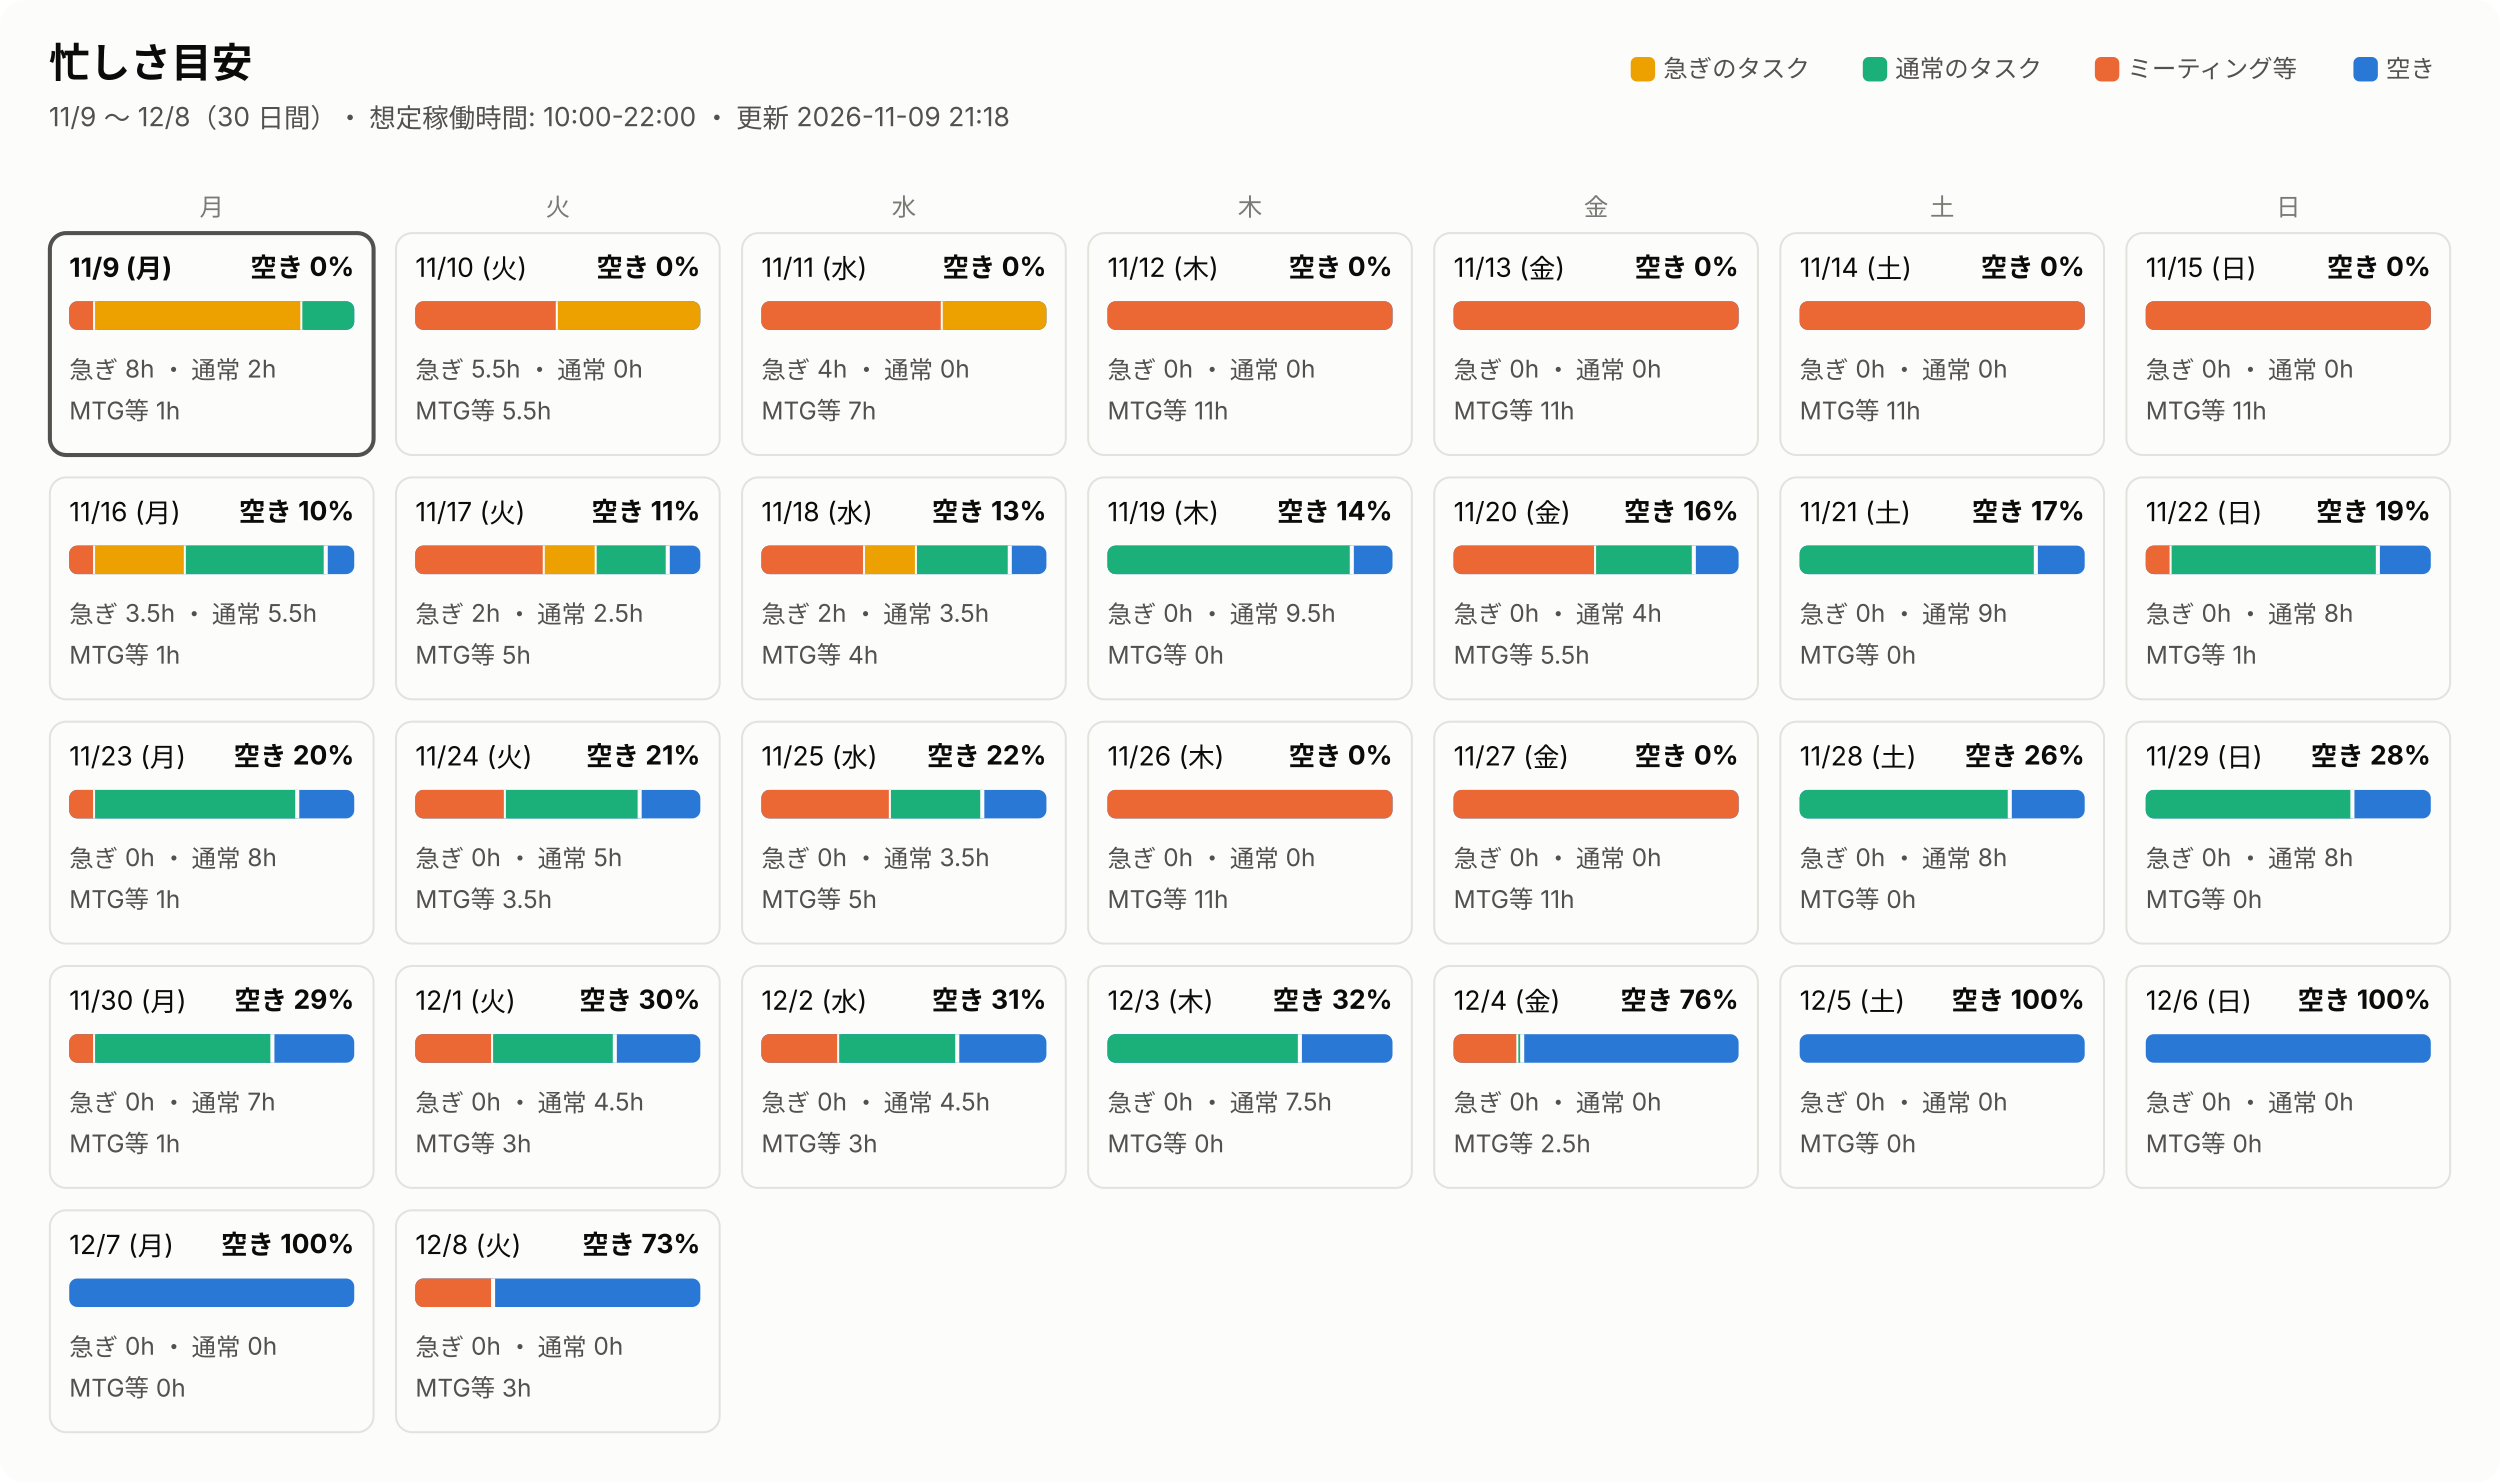
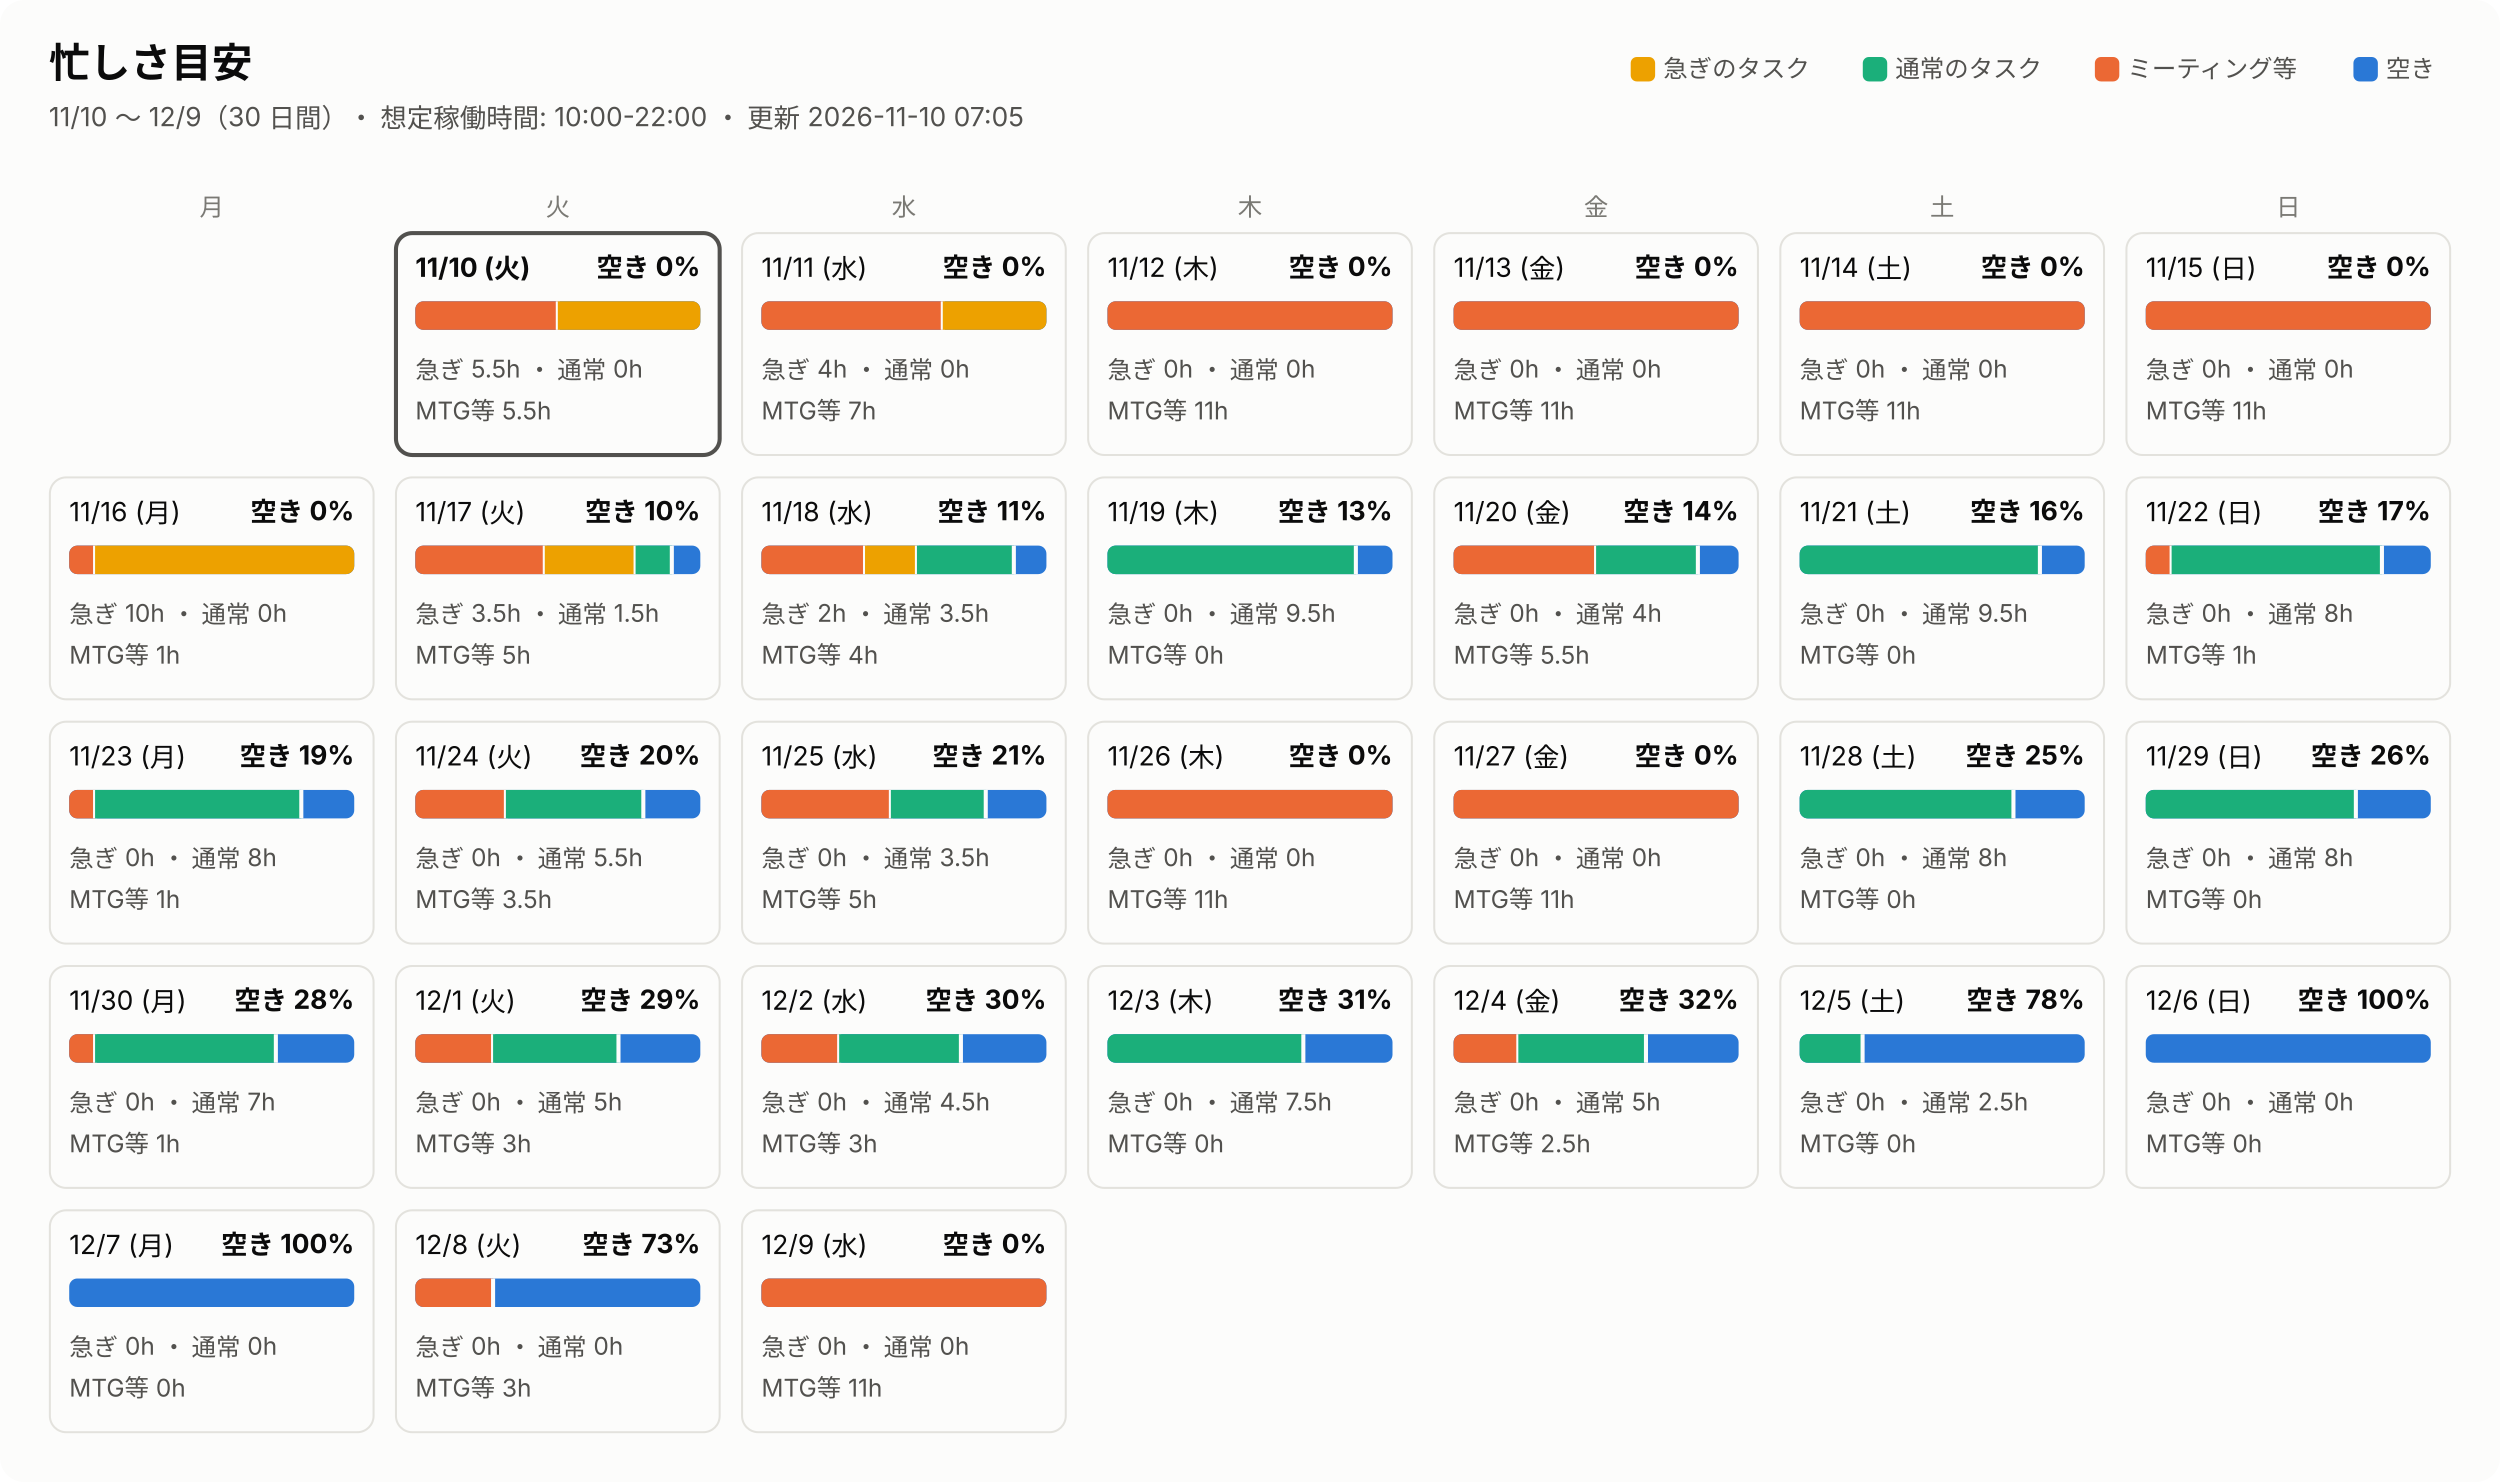
<svg xmlns="http://www.w3.org/2000/svg" viewBox="0 0 1228 728" width="1228" height="728" role="img" aria-label="忙しさ目安" class="viz">
  <style>
    .viz { color-scheme: light dark; }
    .surface { fill: #fcfcfb; }
    .text-1 { fill: #0b0b0b; }
    .text-2 { fill: #52514e; }
    .text-3 { fill: #7a7974; }
    .tasks { fill: #eda100; }
    .flex { fill: #1baf7a; }
    .meetings { fill: #eb6834; }
    .free { fill: #2a78d6; }
    .cell { fill: none; stroke: #e3e2dd; }
    .cell-today { fill: none; stroke: #52514e; }
    .gap { stroke: #fcfcfb; }
    .capmark { stroke: #0b0b0b; }
    .overflow { fill: #d03b3b; }
    text { font-family: -apple-system, BlinkMacSystemFont, "Segoe UI", "Hiragino Sans",
           "Noto Sans JP", "Yu Gothic UI", Meiryo, sans-serif; }
    @media (prefers-color-scheme: dark) {
      .surface { fill: #1a1a19; }
      .text-1 { fill: #f0efec; }
      .text-2 { fill: #c3c2b7; }
      .text-3 { fill: #8f8e87; }
      .tasks { fill: #c98500; }
      .flex { fill: #199e70; }
      .meetings { fill: #d95926; }
      .free { fill: #3987e5; }
      .cell { stroke: #333331; }
      .cell-today { stroke: #c3c2b7; }
      .gap { stroke: #1a1a19; }
      .capmark { stroke: #f0efec; }
      .overflow { fill: #e66767; }
    }
</style>
  <rect class="surface" x="0" y="0" width="1228" height="728" rx="12" />
  <text class="text-1" x="24" y="38" font-size="20" font-weight="700">忙しさ目安</text>
-   <text class="text-2" x="24" y="62" font-size="13">11/9 〜 12/8（30 日間）・ 想定稼働時間: 10:00-22:00 ・ 更新 2026-11-09 21:18</text>
+   <text class="text-2" x="24" y="62" font-size="13">11/10 〜 12/9（30 日間）・ 想定稼働時間: 10:00-22:00 ・ 更新 2026-11-10 07:05</text>
  <rect class="tasks" x="801" y="28" width="12" height="12" rx="3" />
  <text class="text-2" x="817" y="38" font-size="12">急ぎのタスク</text>
  <rect class="flex" x="915" y="28" width="12" height="12" rx="3" />
  <text class="text-2" x="931" y="38" font-size="12">通常のタスク</text>
  <rect class="meetings" x="1029" y="28" width="12" height="12" rx="3" />
  <text class="text-2" x="1045" y="38" font-size="12">ミーティング等</text>
  <rect class="free" x="1156" y="28" width="12" height="12" rx="3" />
  <text class="text-2" x="1172" y="38" font-size="12">空き</text>
  <text class="text-3" x="104.0" y="106" text-anchor="middle" font-size="12">月</text>
  <text class="text-3" x="274.0" y="106" text-anchor="middle" font-size="12">火</text>
  <text class="text-3" x="444.0" y="106" text-anchor="middle" font-size="12">水</text>
  <text class="text-3" x="614.0" y="106" text-anchor="middle" font-size="12">木</text>
  <text class="text-3" x="784.0" y="106" text-anchor="middle" font-size="12">金</text>
  <text class="text-3" x="954.0" y="106" text-anchor="middle" font-size="12">土</text>
  <text class="text-3" x="1124.0" y="106" text-anchor="middle" font-size="12">日</text>
  <g>
-     <rect class="cell-today" stroke-width="2" x="24.5" y="114.5" width="159" height="109" rx="8" />
-     <text class="text-1" x="34" y="136" font-size="13" font-weight="700">11/9 (月)</text>
-     <text class="text-1" x="174" y="136" text-anchor="end" font-size="13" font-weight="700">空き 0%</text>
+     <rect class="cell-today" stroke-width="2" x="194.5" y="114.5" width="159" height="109" rx="8" />
+     <text class="text-1" x="204" y="136" font-size="13" font-weight="700">11/10 (火)</text>
+     <text class="text-1" x="344" y="136" text-anchor="end" font-size="13" font-weight="700">空き 0%</text>
    <clipPath id="c0">
-       <rect x="34.0" y="148" width="140" height="14" rx="4" />
+       <rect x="204.0" y="148" width="140" height="14" rx="4" />
    </clipPath>
    <g clip-path="url(#c0)">
-       <rect class="free" x="34.0" y="148" width="140" height="14" />
-       <rect class="meetings" x="34.0" y="148" width="12.7" height="14" />
-       <line class="gap" stroke-width="2" x1="46.7" y1="148" x2="46.7" y2="162" />
-       <rect class="tasks" x="46.7" y="148" width="101.8" height="14" />
-       <line class="gap" stroke-width="2" x1="148.5" y1="148" x2="148.5" y2="162" />
-       <rect class="flex" x="148.5" y="148" width="25.5" height="14" />
-     </g>
-     <text class="text-2" x="34" y="186" font-size="12">急ぎ 8h ・ 通常 2h</text>
-     <text class="text-2" x="34" y="206" font-size="12">MTG等 1h</text>
-   </g>
-   <g>
-     <rect class="cell" stroke-width="1" x="194.5" y="114.5" width="159" height="109" rx="8" />
-     <text class="text-1" x="204" y="136" font-size="13">11/10 (火)</text>
-     <text class="text-1" x="344" y="136" text-anchor="end" font-size="13" font-weight="700">空き 0%</text>
-     <clipPath id="c1">
-       <rect x="204.0" y="148" width="140" height="14" rx="4" />
-     </clipPath>
-     <g clip-path="url(#c1)">
      <rect class="free" x="204.0" y="148" width="140" height="14" />
      <rect class="meetings" x="204.0" y="148" width="70.0" height="14" />
      <line class="gap" stroke-width="2" x1="274.0" y1="148" x2="274.0" y2="162" />
      <rect class="tasks" x="274.0" y="148" width="70.0" height="14" />
    </g>
    <text class="text-2" x="204" y="186" font-size="12">急ぎ 5.5h ・ 通常 0h</text>
    <text class="text-2" x="204" y="206" font-size="12">MTG等 5.5h</text>
  </g>
  <g>
    <rect class="cell" stroke-width="1" x="364.5" y="114.5" width="159" height="109" rx="8" />
    <text class="text-1" x="374" y="136" font-size="13">11/11 (水)</text>
    <text class="text-1" x="514" y="136" text-anchor="end" font-size="13" font-weight="700">空き 0%</text>
-     <clipPath id="c2">
+     <clipPath id="c1">
      <rect x="374.0" y="148" width="140" height="14" rx="4" />
    </clipPath>
-     <g clip-path="url(#c2)">
+     <g clip-path="url(#c1)">
      <rect class="free" x="374.0" y="148" width="140" height="14" />
      <rect class="meetings" x="374.0" y="148" width="89.1" height="14" />
      <line class="gap" stroke-width="2" x1="463.1" y1="148" x2="463.1" y2="162" />
      <rect class="tasks" x="463.1" y="148" width="50.9" height="14" />
    </g>
    <text class="text-2" x="374" y="186" font-size="12">急ぎ 4h ・ 通常 0h</text>
    <text class="text-2" x="374" y="206" font-size="12">MTG等 7h</text>
  </g>
  <g>
    <rect class="cell" stroke-width="1" x="534.5" y="114.5" width="159" height="109" rx="8" />
    <text class="text-1" x="544" y="136" font-size="13">11/12 (木)</text>
    <text class="text-1" x="684" y="136" text-anchor="end" font-size="13" font-weight="700">空き 0%</text>
-     <clipPath id="c3">
+     <clipPath id="c2">
      <rect x="544.0" y="148" width="140" height="14" rx="4" />
    </clipPath>
-     <g clip-path="url(#c3)">
+     <g clip-path="url(#c2)">
      <rect class="free" x="544.0" y="148" width="140" height="14" />
      <rect class="meetings" x="544.0" y="148" width="140.0" height="14" />
    </g>
    <text class="text-2" x="544" y="186" font-size="12">急ぎ 0h ・ 通常 0h</text>
    <text class="text-2" x="544" y="206" font-size="12">MTG等 11h</text>
  </g>
  <g>
    <rect class="cell" stroke-width="1" x="704.5" y="114.5" width="159" height="109" rx="8" />
    <text class="text-1" x="714" y="136" font-size="13">11/13 (金)</text>
    <text class="text-1" x="854" y="136" text-anchor="end" font-size="13" font-weight="700">空き 0%</text>
-     <clipPath id="c4">
+     <clipPath id="c3">
      <rect x="714.0" y="148" width="140" height="14" rx="4" />
    </clipPath>
-     <g clip-path="url(#c4)">
+     <g clip-path="url(#c3)">
      <rect class="free" x="714.0" y="148" width="140" height="14" />
      <rect class="meetings" x="714.0" y="148" width="140.0" height="14" />
    </g>
    <text class="text-2" x="714" y="186" font-size="12">急ぎ 0h ・ 通常 0h</text>
    <text class="text-2" x="714" y="206" font-size="12">MTG等 11h</text>
  </g>
  <g>
    <rect class="cell" stroke-width="1" x="874.5" y="114.5" width="159" height="109" rx="8" />
    <text class="text-1" x="884" y="136" font-size="13">11/14 (土)</text>
    <text class="text-1" x="1024" y="136" text-anchor="end" font-size="13" font-weight="700">空き 0%</text>
-     <clipPath id="c5">
+     <clipPath id="c4">
      <rect x="884.0" y="148" width="140" height="14" rx="4" />
    </clipPath>
-     <g clip-path="url(#c5)">
+     <g clip-path="url(#c4)">
      <rect class="free" x="884.0" y="148" width="140" height="14" />
      <rect class="meetings" x="884.0" y="148" width="140.0" height="14" />
    </g>
    <text class="text-2" x="884" y="186" font-size="12">急ぎ 0h ・ 通常 0h</text>
    <text class="text-2" x="884" y="206" font-size="12">MTG等 11h</text>
  </g>
  <g>
    <rect class="cell" stroke-width="1" x="1044.5" y="114.5" width="159" height="109" rx="8" />
    <text class="text-1" x="1054" y="136" font-size="13">11/15 (日)</text>
    <text class="text-1" x="1194" y="136" text-anchor="end" font-size="13" font-weight="700">空き 0%</text>
-     <clipPath id="c6">
+     <clipPath id="c5">
      <rect x="1054.0" y="148" width="140" height="14" rx="4" />
    </clipPath>
-     <g clip-path="url(#c6)">
+     <g clip-path="url(#c5)">
      <rect class="free" x="1054.0" y="148" width="140" height="14" />
      <rect class="meetings" x="1054.0" y="148" width="140.0" height="14" />
    </g>
    <text class="text-2" x="1054" y="186" font-size="12">急ぎ 0h ・ 通常 0h</text>
    <text class="text-2" x="1054" y="206" font-size="12">MTG等 11h</text>
  </g>
  <g>
    <rect class="cell" stroke-width="1" x="24.5" y="234.5" width="159" height="109" rx="8" />
    <text class="text-1" x="34" y="256" font-size="13">11/16 (月)</text>
-     <text class="text-1" x="174" y="256" text-anchor="end" font-size="13" font-weight="700">空き 10%</text>
-     <clipPath id="c7">
+     <text class="text-1" x="174" y="256" text-anchor="end" font-size="13" font-weight="700">空き 0%</text>
+     <clipPath id="c6">
      <rect x="34.0" y="268" width="140" height="14" rx="4" />
    </clipPath>
-     <g clip-path="url(#c7)">
+     <g clip-path="url(#c6)">
      <rect class="free" x="34.0" y="268" width="140" height="14" />
      <rect class="meetings" x="34.0" y="268" width="12.7" height="14" />
      <line class="gap" stroke-width="2" x1="46.7" y1="268" x2="46.7" y2="282" />
-       <rect class="tasks" x="46.7" y="268" width="44.5" height="14" />
-       <line class="gap" stroke-width="2" x1="91.3" y1="268" x2="91.3" y2="282" />
-       <rect class="flex" x="91.3" y="268" width="68.7" height="14" />
-       <line class="gap" stroke-width="2" x1="160.0" y1="268" x2="160.0" y2="282" />
-     </g>
-     <text class="text-2" x="34" y="306" font-size="12">急ぎ 3.5h ・ 通常 5.5h</text>
+       <rect class="tasks" x="46.7" y="268" width="127.3" height="14" />
+     </g>
+     <text class="text-2" x="34" y="306" font-size="12">急ぎ 10h ・ 通常 0h</text>
    <text class="text-2" x="34" y="326" font-size="12">MTG等 1h</text>
  </g>
  <g>
    <rect class="cell" stroke-width="1" x="194.5" y="234.5" width="159" height="109" rx="8" />
    <text class="text-1" x="204" y="256" font-size="13">11/17 (火)</text>
-     <text class="text-1" x="344" y="256" text-anchor="end" font-size="13" font-weight="700">空き 11%</text>
-     <clipPath id="c8">
+     <text class="text-1" x="344" y="256" text-anchor="end" font-size="13" font-weight="700">空き 10%</text>
+     <clipPath id="c7">
      <rect x="204.0" y="268" width="140" height="14" rx="4" />
    </clipPath>
-     <g clip-path="url(#c8)">
+     <g clip-path="url(#c7)">
      <rect class="free" x="204.0" y="268" width="140" height="14" />
      <rect class="meetings" x="204.0" y="268" width="63.6" height="14" />
      <line class="gap" stroke-width="2" x1="267.6" y1="268" x2="267.6" y2="282" />
-       <rect class="tasks" x="267.6" y="268" width="25.5" height="14" />
-       <line class="gap" stroke-width="2" x1="293.1" y1="268" x2="293.1" y2="282" />
-       <rect class="flex" x="293.1" y="268" width="34.9" height="14" />
-       <line class="gap" stroke-width="2" x1="328.0" y1="268" x2="328.0" y2="282" />
-     </g>
-     <text class="text-2" x="204" y="306" font-size="12">急ぎ 2h ・ 通常 2.5h</text>
+       <rect class="tasks" x="267.6" y="268" width="44.5" height="14" />
+       <line class="gap" stroke-width="2" x1="312.2" y1="268" x2="312.2" y2="282" />
+       <rect class="flex" x="312.2" y="268" width="17.8" height="14" />
+       <line class="gap" stroke-width="2" x1="330.0" y1="268" x2="330.0" y2="282" />
+     </g>
+     <text class="text-2" x="204" y="306" font-size="12">急ぎ 3.5h ・ 通常 1.5h</text>
    <text class="text-2" x="204" y="326" font-size="12">MTG等 5h</text>
  </g>
  <g>
    <rect class="cell" stroke-width="1" x="364.5" y="234.5" width="159" height="109" rx="8" />
    <text class="text-1" x="374" y="256" font-size="13">11/18 (水)</text>
-     <text class="text-1" x="514" y="256" text-anchor="end" font-size="13" font-weight="700">空き 13%</text>
-     <clipPath id="c9">
+     <text class="text-1" x="514" y="256" text-anchor="end" font-size="13" font-weight="700">空き 11%</text>
+     <clipPath id="c8">
      <rect x="374.0" y="268" width="140" height="14" rx="4" />
    </clipPath>
-     <g clip-path="url(#c9)">
+     <g clip-path="url(#c8)">
      <rect class="free" x="374.0" y="268" width="140" height="14" />
      <rect class="meetings" x="374.0" y="268" width="50.9" height="14" />
      <line class="gap" stroke-width="2" x1="424.9" y1="268" x2="424.9" y2="282" />
      <rect class="tasks" x="424.9" y="268" width="25.5" height="14" />
      <line class="gap" stroke-width="2" x1="450.4" y1="268" x2="450.4" y2="282" />
-       <rect class="flex" x="450.4" y="268" width="45.6" height="14" />
-       <line class="gap" stroke-width="2" x1="496.0" y1="268" x2="496.0" y2="282" />
+       <rect class="flex" x="450.4" y="268" width="47.6" height="14" />
+       <line class="gap" stroke-width="2" x1="498.0" y1="268" x2="498.0" y2="282" />
    </g>
    <text class="text-2" x="374" y="306" font-size="12">急ぎ 2h ・ 通常 3.5h</text>
    <text class="text-2" x="374" y="326" font-size="12">MTG等 4h</text>
  </g>
  <g>
    <rect class="cell" stroke-width="1" x="534.5" y="234.5" width="159" height="109" rx="8" />
    <text class="text-1" x="544" y="256" font-size="13">11/19 (木)</text>
-     <text class="text-1" x="684" y="256" text-anchor="end" font-size="13" font-weight="700">空き 14%</text>
-     <clipPath id="c10">
+     <text class="text-1" x="684" y="256" text-anchor="end" font-size="13" font-weight="700">空き 13%</text>
+     <clipPath id="c9">
      <rect x="544.0" y="268" width="140" height="14" rx="4" />
    </clipPath>
-     <g clip-path="url(#c10)">
+     <g clip-path="url(#c9)">
      <rect class="free" x="544.0" y="268" width="140" height="14" />
-       <rect class="flex" x="544.0" y="268" width="120.0" height="14" />
-       <line class="gap" stroke-width="2" x1="664.0" y1="268" x2="664.0" y2="282" />
+       <rect class="flex" x="544.0" y="268" width="122.0" height="14" />
+       <line class="gap" stroke-width="2" x1="666.0" y1="268" x2="666.0" y2="282" />
    </g>
    <text class="text-2" x="544" y="306" font-size="12">急ぎ 0h ・ 通常 9.5h</text>
    <text class="text-2" x="544" y="326" font-size="12">MTG等 0h</text>
  </g>
  <g>
    <rect class="cell" stroke-width="1" x="704.5" y="234.5" width="159" height="109" rx="8" />
    <text class="text-1" x="714" y="256" font-size="13">11/20 (金)</text>
-     <text class="text-1" x="854" y="256" text-anchor="end" font-size="13" font-weight="700">空き 16%</text>
-     <clipPath id="c11">
+     <text class="text-1" x="854" y="256" text-anchor="end" font-size="13" font-weight="700">空き 14%</text>
+     <clipPath id="c10">
      <rect x="714.0" y="268" width="140" height="14" rx="4" />
    </clipPath>
-     <g clip-path="url(#c11)">
+     <g clip-path="url(#c10)">
      <rect class="free" x="714.0" y="268" width="140" height="14" />
      <rect class="meetings" x="714.0" y="268" width="70.0" height="14" />
      <line class="gap" stroke-width="2" x1="784.0" y1="268" x2="784.0" y2="282" />
-       <rect class="flex" x="784.0" y="268" width="48.0" height="14" />
-       <line class="gap" stroke-width="2" x1="832.0" y1="268" x2="832.0" y2="282" />
+       <rect class="flex" x="784.0" y="268" width="50.0" height="14" />
+       <line class="gap" stroke-width="2" x1="834.0" y1="268" x2="834.0" y2="282" />
    </g>
    <text class="text-2" x="714" y="306" font-size="12">急ぎ 0h ・ 通常 4h</text>
    <text class="text-2" x="714" y="326" font-size="12">MTG等 5.5h</text>
  </g>
  <g>
    <rect class="cell" stroke-width="1" x="874.5" y="234.5" width="159" height="109" rx="8" />
    <text class="text-1" x="884" y="256" font-size="13">11/21 (土)</text>
-     <text class="text-1" x="1024" y="256" text-anchor="end" font-size="13" font-weight="700">空き 17%</text>
-     <clipPath id="c12">
+     <text class="text-1" x="1024" y="256" text-anchor="end" font-size="13" font-weight="700">空き 16%</text>
+     <clipPath id="c11">
      <rect x="884.0" y="268" width="140" height="14" rx="4" />
    </clipPath>
-     <g clip-path="url(#c12)">
+     <g clip-path="url(#c11)">
      <rect class="free" x="884.0" y="268" width="140" height="14" />
-       <rect class="flex" x="884.0" y="268" width="116.0" height="14" />
-       <line class="gap" stroke-width="2" x1="1000.0" y1="268" x2="1000.0" y2="282" />
-     </g>
-     <text class="text-2" x="884" y="306" font-size="12">急ぎ 0h ・ 通常 9h</text>
+       <rect class="flex" x="884.0" y="268" width="118.0" height="14" />
+       <line class="gap" stroke-width="2" x1="1002.0" y1="268" x2="1002.0" y2="282" />
+     </g>
+     <text class="text-2" x="884" y="306" font-size="12">急ぎ 0h ・ 通常 9.5h</text>
    <text class="text-2" x="884" y="326" font-size="12">MTG等 0h</text>
  </g>
  <g>
    <rect class="cell" stroke-width="1" x="1044.5" y="234.5" width="159" height="109" rx="8" />
    <text class="text-1" x="1054" y="256" font-size="13">11/22 (日)</text>
-     <text class="text-1" x="1194" y="256" text-anchor="end" font-size="13" font-weight="700">空き 19%</text>
-     <clipPath id="c13">
+     <text class="text-1" x="1194" y="256" text-anchor="end" font-size="13" font-weight="700">空き 17%</text>
+     <clipPath id="c12">
      <rect x="1054.0" y="268" width="140" height="14" rx="4" />
    </clipPath>
-     <g clip-path="url(#c13)">
+     <g clip-path="url(#c12)">
      <rect class="free" x="1054.0" y="268" width="140" height="14" />
      <rect class="meetings" x="1054.0" y="268" width="12.7" height="14" />
      <line class="gap" stroke-width="2" x1="1066.7" y1="268" x2="1066.7" y2="282" />
-       <rect class="flex" x="1066.7" y="268" width="101.3" height="14" />
-       <line class="gap" stroke-width="2" x1="1168.0" y1="268" x2="1168.0" y2="282" />
+       <rect class="flex" x="1066.7" y="268" width="103.3" height="14" />
+       <line class="gap" stroke-width="2" x1="1170.0" y1="268" x2="1170.0" y2="282" />
    </g>
    <text class="text-2" x="1054" y="306" font-size="12">急ぎ 0h ・ 通常 8h</text>
    <text class="text-2" x="1054" y="326" font-size="12">MTG等 1h</text>
  </g>
  <g>
    <rect class="cell" stroke-width="1" x="24.5" y="354.5" width="159" height="109" rx="8" />
    <text class="text-1" x="34" y="376" font-size="13">11/23 (月)</text>
-     <text class="text-1" x="174" y="376" text-anchor="end" font-size="13" font-weight="700">空き 20%</text>
-     <clipPath id="c14">
+     <text class="text-1" x="174" y="376" text-anchor="end" font-size="13" font-weight="700">空き 19%</text>
+     <clipPath id="c13">
      <rect x="34.0" y="388" width="140" height="14" rx="4" />
    </clipPath>
-     <g clip-path="url(#c14)">
+     <g clip-path="url(#c13)">
      <rect class="free" x="34.0" y="388" width="140" height="14" />
      <rect class="meetings" x="34.0" y="388" width="12.7" height="14" />
      <line class="gap" stroke-width="2" x1="46.7" y1="388" x2="46.7" y2="402" />
-       <rect class="flex" x="46.7" y="388" width="99.3" height="14" />
-       <line class="gap" stroke-width="2" x1="146.0" y1="388" x2="146.0" y2="402" />
+       <rect class="flex" x="46.7" y="388" width="101.3" height="14" />
+       <line class="gap" stroke-width="2" x1="148.0" y1="388" x2="148.0" y2="402" />
    </g>
    <text class="text-2" x="34" y="426" font-size="12">急ぎ 0h ・ 通常 8h</text>
    <text class="text-2" x="34" y="446" font-size="12">MTG等 1h</text>
  </g>
  <g>
    <rect class="cell" stroke-width="1" x="194.5" y="354.5" width="159" height="109" rx="8" />
    <text class="text-1" x="204" y="376" font-size="13">11/24 (火)</text>
-     <text class="text-1" x="344" y="376" text-anchor="end" font-size="13" font-weight="700">空き 21%</text>
-     <clipPath id="c15">
+     <text class="text-1" x="344" y="376" text-anchor="end" font-size="13" font-weight="700">空き 20%</text>
+     <clipPath id="c14">
      <rect x="204.0" y="388" width="140" height="14" rx="4" />
    </clipPath>
-     <g clip-path="url(#c15)">
+     <g clip-path="url(#c14)">
      <rect class="free" x="204.0" y="388" width="140" height="14" />
      <rect class="meetings" x="204.0" y="388" width="44.5" height="14" />
      <line class="gap" stroke-width="2" x1="248.5" y1="388" x2="248.5" y2="402" />
-       <rect class="flex" x="248.5" y="388" width="65.7" height="14" />
-       <line class="gap" stroke-width="2" x1="314.2" y1="388" x2="314.2" y2="402" />
-     </g>
-     <text class="text-2" x="204" y="426" font-size="12">急ぎ 0h ・ 通常 5h</text>
+       <rect class="flex" x="248.5" y="388" width="67.5" height="14" />
+       <line class="gap" stroke-width="2" x1="316.0" y1="388" x2="316.0" y2="402" />
+     </g>
+     <text class="text-2" x="204" y="426" font-size="12">急ぎ 0h ・ 通常 5.5h</text>
    <text class="text-2" x="204" y="446" font-size="12">MTG等 3.5h</text>
  </g>
  <g>
    <rect class="cell" stroke-width="1" x="364.5" y="354.5" width="159" height="109" rx="8" />
    <text class="text-1" x="374" y="376" font-size="13">11/25 (水)</text>
-     <text class="text-1" x="514" y="376" text-anchor="end" font-size="13" font-weight="700">空き 22%</text>
-     <clipPath id="c16">
+     <text class="text-1" x="514" y="376" text-anchor="end" font-size="13" font-weight="700">空き 21%</text>
+     <clipPath id="c15">
      <rect x="374.0" y="388" width="140" height="14" rx="4" />
    </clipPath>
-     <g clip-path="url(#c16)">
+     <g clip-path="url(#c15)">
      <rect class="free" x="374.0" y="388" width="140" height="14" />
      <rect class="meetings" x="374.0" y="388" width="63.6" height="14" />
      <line class="gap" stroke-width="2" x1="437.6" y1="388" x2="437.6" y2="402" />
-       <rect class="flex" x="437.6" y="388" width="44.9" height="14" />
-       <line class="gap" stroke-width="2" x1="482.5" y1="388" x2="482.5" y2="402" />
+       <rect class="flex" x="437.6" y="388" width="46.6" height="14" />
+       <line class="gap" stroke-width="2" x1="484.2" y1="388" x2="484.2" y2="402" />
    </g>
    <text class="text-2" x="374" y="426" font-size="12">急ぎ 0h ・ 通常 3.5h</text>
    <text class="text-2" x="374" y="446" font-size="12">MTG等 5h</text>
  </g>
  <g>
    <rect class="cell" stroke-width="1" x="534.5" y="354.5" width="159" height="109" rx="8" />
    <text class="text-1" x="544" y="376" font-size="13">11/26 (木)</text>
    <text class="text-1" x="684" y="376" text-anchor="end" font-size="13" font-weight="700">空き 0%</text>
-     <clipPath id="c17">
+     <clipPath id="c16">
      <rect x="544.0" y="388" width="140" height="14" rx="4" />
    </clipPath>
-     <g clip-path="url(#c17)">
+     <g clip-path="url(#c16)">
      <rect class="free" x="544.0" y="388" width="140" height="14" />
      <rect class="meetings" x="544.0" y="388" width="140.0" height="14" />
    </g>
    <text class="text-2" x="544" y="426" font-size="12">急ぎ 0h ・ 通常 0h</text>
    <text class="text-2" x="544" y="446" font-size="12">MTG等 11h</text>
  </g>
  <g>
    <rect class="cell" stroke-width="1" x="704.5" y="354.5" width="159" height="109" rx="8" />
    <text class="text-1" x="714" y="376" font-size="13">11/27 (金)</text>
    <text class="text-1" x="854" y="376" text-anchor="end" font-size="13" font-weight="700">空き 0%</text>
-     <clipPath id="c18">
+     <clipPath id="c17">
      <rect x="714.0" y="388" width="140" height="14" rx="4" />
    </clipPath>
-     <g clip-path="url(#c18)">
+     <g clip-path="url(#c17)">
      <rect class="free" x="714.0" y="388" width="140" height="14" />
      <rect class="meetings" x="714.0" y="388" width="140.0" height="14" />
    </g>
    <text class="text-2" x="714" y="426" font-size="12">急ぎ 0h ・ 通常 0h</text>
    <text class="text-2" x="714" y="446" font-size="12">MTG等 11h</text>
  </g>
  <g>
    <rect class="cell" stroke-width="1" x="874.5" y="354.5" width="159" height="109" rx="8" />
    <text class="text-1" x="884" y="376" font-size="13">11/28 (土)</text>
-     <text class="text-1" x="1024" y="376" text-anchor="end" font-size="13" font-weight="700">空き 26%</text>
-     <clipPath id="c19">
+     <text class="text-1" x="1024" y="376" text-anchor="end" font-size="13" font-weight="700">空き 25%</text>
+     <clipPath id="c18">
      <rect x="884.0" y="388" width="140" height="14" rx="4" />
    </clipPath>
-     <g clip-path="url(#c19)">
+     <g clip-path="url(#c18)">
      <rect class="free" x="884.0" y="388" width="140" height="14" />
-       <rect class="flex" x="884.0" y="388" width="103.3" height="14" />
-       <line class="gap" stroke-width="2" x1="987.2" y1="388" x2="987.2" y2="402" />
+       <rect class="flex" x="884.0" y="388" width="105.0" height="14" />
+       <line class="gap" stroke-width="2" x1="989.0" y1="388" x2="989.0" y2="402" />
    </g>
    <text class="text-2" x="884" y="426" font-size="12">急ぎ 0h ・ 通常 8h</text>
    <text class="text-2" x="884" y="446" font-size="12">MTG等 0h</text>
  </g>
  <g>
    <rect class="cell" stroke-width="1" x="1044.5" y="354.5" width="159" height="109" rx="8" />
    <text class="text-1" x="1054" y="376" font-size="13">11/29 (日)</text>
-     <text class="text-1" x="1194" y="376" text-anchor="end" font-size="13" font-weight="700">空き 28%</text>
-     <clipPath id="c20">
+     <text class="text-1" x="1194" y="376" text-anchor="end" font-size="13" font-weight="700">空き 26%</text>
+     <clipPath id="c19">
      <rect x="1054.0" y="388" width="140" height="14" rx="4" />
    </clipPath>
-     <g clip-path="url(#c20)">
+     <g clip-path="url(#c19)">
      <rect class="free" x="1054.0" y="388" width="140" height="14" />
-       <rect class="flex" x="1054.0" y="388" width="101.5" height="14" />
-       <line class="gap" stroke-width="2" x1="1155.5" y1="388" x2="1155.5" y2="402" />
+       <rect class="flex" x="1054.0" y="388" width="103.3" height="14" />
+       <line class="gap" stroke-width="2" x1="1157.2" y1="388" x2="1157.2" y2="402" />
    </g>
    <text class="text-2" x="1054" y="426" font-size="12">急ぎ 0h ・ 通常 8h</text>
    <text class="text-2" x="1054" y="446" font-size="12">MTG等 0h</text>
  </g>
  <g>
    <rect class="cell" stroke-width="1" x="24.5" y="474.5" width="159" height="109" rx="8" />
    <text class="text-1" x="34" y="496" font-size="13">11/30 (月)</text>
-     <text class="text-1" x="174" y="496" text-anchor="end" font-size="13" font-weight="700">空き 29%</text>
-     <clipPath id="c21">
+     <text class="text-1" x="174" y="496" text-anchor="end" font-size="13" font-weight="700">空き 28%</text>
+     <clipPath id="c20">
      <rect x="34.0" y="508" width="140" height="14" rx="4" />
    </clipPath>
-     <g clip-path="url(#c21)">
+     <g clip-path="url(#c20)">
      <rect class="free" x="34.0" y="508" width="140" height="14" />
      <rect class="meetings" x="34.0" y="508" width="12.7" height="14" />
      <line class="gap" stroke-width="2" x1="46.7" y1="508" x2="46.7" y2="522" />
-       <rect class="flex" x="46.7" y="508" width="87.0" height="14" />
-       <line class="gap" stroke-width="2" x1="133.8" y1="508" x2="133.8" y2="522" />
+       <rect class="flex" x="46.7" y="508" width="88.8" height="14" />
+       <line class="gap" stroke-width="2" x1="135.5" y1="508" x2="135.5" y2="522" />
    </g>
    <text class="text-2" x="34" y="546" font-size="12">急ぎ 0h ・ 通常 7h</text>
    <text class="text-2" x="34" y="566" font-size="12">MTG等 1h</text>
  </g>
  <g>
    <rect class="cell" stroke-width="1" x="194.5" y="474.5" width="159" height="109" rx="8" />
    <text class="text-1" x="204" y="496" font-size="13">12/1 (火)</text>
-     <text class="text-1" x="344" y="496" text-anchor="end" font-size="13" font-weight="700">空き 30%</text>
-     <clipPath id="c22">
+     <text class="text-1" x="344" y="496" text-anchor="end" font-size="13" font-weight="700">空き 29%</text>
+     <clipPath id="c21">
      <rect x="204.0" y="508" width="140" height="14" rx="4" />
    </clipPath>
-     <g clip-path="url(#c22)">
+     <g clip-path="url(#c21)">
      <rect class="free" x="204.0" y="508" width="140" height="14" />
      <rect class="meetings" x="204.0" y="508" width="38.2" height="14" />
      <line class="gap" stroke-width="2" x1="242.2" y1="508" x2="242.2" y2="522" />
-       <rect class="flex" x="242.2" y="508" width="59.8" height="14" />
-       <line class="gap" stroke-width="2" x1="302.0" y1="508" x2="302.0" y2="522" />
-     </g>
-     <text class="text-2" x="204" y="546" font-size="12">急ぎ 0h ・ 通常 4.5h</text>
+       <rect class="flex" x="242.2" y="508" width="61.6" height="14" />
+       <line class="gap" stroke-width="2" x1="303.8" y1="508" x2="303.8" y2="522" />
+     </g>
+     <text class="text-2" x="204" y="546" font-size="12">急ぎ 0h ・ 通常 5h</text>
    <text class="text-2" x="204" y="566" font-size="12">MTG等 3h</text>
  </g>
  <g>
    <rect class="cell" stroke-width="1" x="364.5" y="474.5" width="159" height="109" rx="8" />
    <text class="text-1" x="374" y="496" font-size="13">12/2 (水)</text>
-     <text class="text-1" x="514" y="496" text-anchor="end" font-size="13" font-weight="700">空き 31%</text>
-     <clipPath id="c23">
+     <text class="text-1" x="514" y="496" text-anchor="end" font-size="13" font-weight="700">空き 30%</text>
+     <clipPath id="c22">
      <rect x="374.0" y="508" width="140" height="14" rx="4" />
    </clipPath>
-     <g clip-path="url(#c23)">
+     <g clip-path="url(#c22)">
      <rect class="free" x="374.0" y="508" width="140" height="14" />
      <rect class="meetings" x="374.0" y="508" width="38.2" height="14" />
      <line class="gap" stroke-width="2" x1="412.2" y1="508" x2="412.2" y2="522" />
-       <rect class="flex" x="412.2" y="508" width="58.1" height="14" />
-       <line class="gap" stroke-width="2" x1="470.2" y1="508" x2="470.2" y2="522" />
+       <rect class="flex" x="412.2" y="508" width="59.8" height="14" />
+       <line class="gap" stroke-width="2" x1="472.0" y1="508" x2="472.0" y2="522" />
    </g>
    <text class="text-2" x="374" y="546" font-size="12">急ぎ 0h ・ 通常 4.5h</text>
    <text class="text-2" x="374" y="566" font-size="12">MTG等 3h</text>
  </g>
  <g>
    <rect class="cell" stroke-width="1" x="534.5" y="474.5" width="159" height="109" rx="8" />
    <text class="text-1" x="544" y="496" font-size="13">12/3 (木)</text>
-     <text class="text-1" x="684" y="496" text-anchor="end" font-size="13" font-weight="700">空き 32%</text>
-     <clipPath id="c24">
+     <text class="text-1" x="684" y="496" text-anchor="end" font-size="13" font-weight="700">空き 31%</text>
+     <clipPath id="c23">
      <rect x="544.0" y="508" width="140" height="14" rx="4" />
    </clipPath>
-     <g clip-path="url(#c24)">
+     <g clip-path="url(#c23)">
      <rect class="free" x="544.0" y="508" width="140" height="14" />
-       <rect class="flex" x="544.0" y="508" width="94.5" height="14" />
-       <line class="gap" stroke-width="2" x1="638.5" y1="508" x2="638.5" y2="522" />
+       <rect class="flex" x="544.0" y="508" width="96.2" height="14" />
+       <line class="gap" stroke-width="2" x1="640.2" y1="508" x2="640.2" y2="522" />
    </g>
    <text class="text-2" x="544" y="546" font-size="12">急ぎ 0h ・ 通常 7.5h</text>
    <text class="text-2" x="544" y="566" font-size="12">MTG等 0h</text>
  </g>
  <g>
    <rect class="cell" stroke-width="1" x="704.5" y="474.5" width="159" height="109" rx="8" />
    <text class="text-1" x="714" y="496" font-size="13">12/4 (金)</text>
-     <text class="text-1" x="854" y="496" text-anchor="end" font-size="13" font-weight="700">空き 76%</text>
-     <clipPath id="c25">
+     <text class="text-1" x="854" y="496" text-anchor="end" font-size="13" font-weight="700">空き 32%</text>
+     <clipPath id="c24">
      <rect x="714.0" y="508" width="140" height="14" rx="4" />
    </clipPath>
-     <g clip-path="url(#c25)">
+     <g clip-path="url(#c24)">
      <rect class="free" x="714.0" y="508" width="140" height="14" />
      <rect class="meetings" x="714.0" y="508" width="31.8" height="14" />
      <line class="gap" stroke-width="2" x1="745.8" y1="508" x2="745.8" y2="522" />
-       <rect class="flex" x="745.8" y="508" width="1.9" height="14" />
-       <line class="gap" stroke-width="2" x1="747.7" y1="508" x2="747.7" y2="522" />
-     </g>
-     <text class="text-2" x="714" y="546" font-size="12">急ぎ 0h ・ 通常 0h</text>
+       <rect class="flex" x="745.8" y="508" width="62.7" height="14" />
+       <line class="gap" stroke-width="2" x1="808.5" y1="508" x2="808.5" y2="522" />
+     </g>
+     <text class="text-2" x="714" y="546" font-size="12">急ぎ 0h ・ 通常 5h</text>
    <text class="text-2" x="714" y="566" font-size="12">MTG等 2.5h</text>
  </g>
  <g>
    <rect class="cell" stroke-width="1" x="874.5" y="474.5" width="159" height="109" rx="8" />
    <text class="text-1" x="884" y="496" font-size="13">12/5 (土)</text>
-     <text class="text-1" x="1024" y="496" text-anchor="end" font-size="13" font-weight="700">空き 100%</text>
-     <clipPath id="c26">
+     <text class="text-1" x="1024" y="496" text-anchor="end" font-size="13" font-weight="700">空き 78%</text>
+     <clipPath id="c25">
      <rect x="884.0" y="508" width="140" height="14" rx="4" />
    </clipPath>
-     <g clip-path="url(#c26)">
+     <g clip-path="url(#c25)">
      <rect class="free" x="884.0" y="508" width="140" height="14" />
-     </g>
-     <text class="text-2" x="884" y="546" font-size="12">急ぎ 0h ・ 通常 0h</text>
+       <rect class="flex" x="884.0" y="508" width="30.9" height="14" />
+       <line class="gap" stroke-width="2" x1="914.9" y1="508" x2="914.9" y2="522" />
+     </g>
+     <text class="text-2" x="884" y="546" font-size="12">急ぎ 0h ・ 通常 2.5h</text>
    <text class="text-2" x="884" y="566" font-size="12">MTG等 0h</text>
  </g>
  <g>
    <rect class="cell" stroke-width="1" x="1044.5" y="474.5" width="159" height="109" rx="8" />
    <text class="text-1" x="1054" y="496" font-size="13">12/6 (日)</text>
    <text class="text-1" x="1194" y="496" text-anchor="end" font-size="13" font-weight="700">空き 100%</text>
-     <clipPath id="c27">
+     <clipPath id="c26">
      <rect x="1054.0" y="508" width="140" height="14" rx="4" />
    </clipPath>
-     <g clip-path="url(#c27)">
+     <g clip-path="url(#c26)">
      <rect class="free" x="1054.0" y="508" width="140" height="14" />
    </g>
    <text class="text-2" x="1054" y="546" font-size="12">急ぎ 0h ・ 通常 0h</text>
    <text class="text-2" x="1054" y="566" font-size="12">MTG等 0h</text>
  </g>
  <g>
    <rect class="cell" stroke-width="1" x="24.5" y="594.5" width="159" height="109" rx="8" />
    <text class="text-1" x="34" y="616" font-size="13">12/7 (月)</text>
    <text class="text-1" x="174" y="616" text-anchor="end" font-size="13" font-weight="700">空き 100%</text>
-     <clipPath id="c28">
+     <clipPath id="c27">
      <rect x="34.0" y="628" width="140" height="14" rx="4" />
    </clipPath>
-     <g clip-path="url(#c28)">
+     <g clip-path="url(#c27)">
      <rect class="free" x="34.0" y="628" width="140" height="14" />
    </g>
    <text class="text-2" x="34" y="666" font-size="12">急ぎ 0h ・ 通常 0h</text>
    <text class="text-2" x="34" y="686" font-size="12">MTG等 0h</text>
  </g>
  <g>
    <rect class="cell" stroke-width="1" x="194.5" y="594.5" width="159" height="109" rx="8" />
    <text class="text-1" x="204" y="616" font-size="13">12/8 (火)</text>
    <text class="text-1" x="344" y="616" text-anchor="end" font-size="13" font-weight="700">空き 73%</text>
-     <clipPath id="c29">
+     <clipPath id="c28">
      <rect x="204.0" y="628" width="140" height="14" rx="4" />
    </clipPath>
-     <g clip-path="url(#c29)">
+     <g clip-path="url(#c28)">
      <rect class="free" x="204.0" y="628" width="140" height="14" />
      <rect class="meetings" x="204.0" y="628" width="38.2" height="14" />
      <line class="gap" stroke-width="2" x1="242.2" y1="628" x2="242.2" y2="642" />
    </g>
    <text class="text-2" x="204" y="666" font-size="12">急ぎ 0h ・ 通常 0h</text>
    <text class="text-2" x="204" y="686" font-size="12">MTG等 3h</text>
  </g>
+   <g>
+     <rect class="cell" stroke-width="1" x="364.5" y="594.5" width="159" height="109" rx="8" />
+     <text class="text-1" x="374" y="616" font-size="13">12/9 (水)</text>
+     <text class="text-1" x="514" y="616" text-anchor="end" font-size="13" font-weight="700">空き 0%</text>
+     <clipPath id="c29">
+       <rect x="374.0" y="628" width="140" height="14" rx="4" />
+     </clipPath>
+     <g clip-path="url(#c29)">
+       <rect class="free" x="374.0" y="628" width="140" height="14" />
+       <rect class="meetings" x="374.0" y="628" width="140.0" height="14" />
+     </g>
+     <text class="text-2" x="374" y="666" font-size="12">急ぎ 0h ・ 通常 0h</text>
+     <text class="text-2" x="374" y="686" font-size="12">MTG等 11h</text>
+   </g>
</svg>
